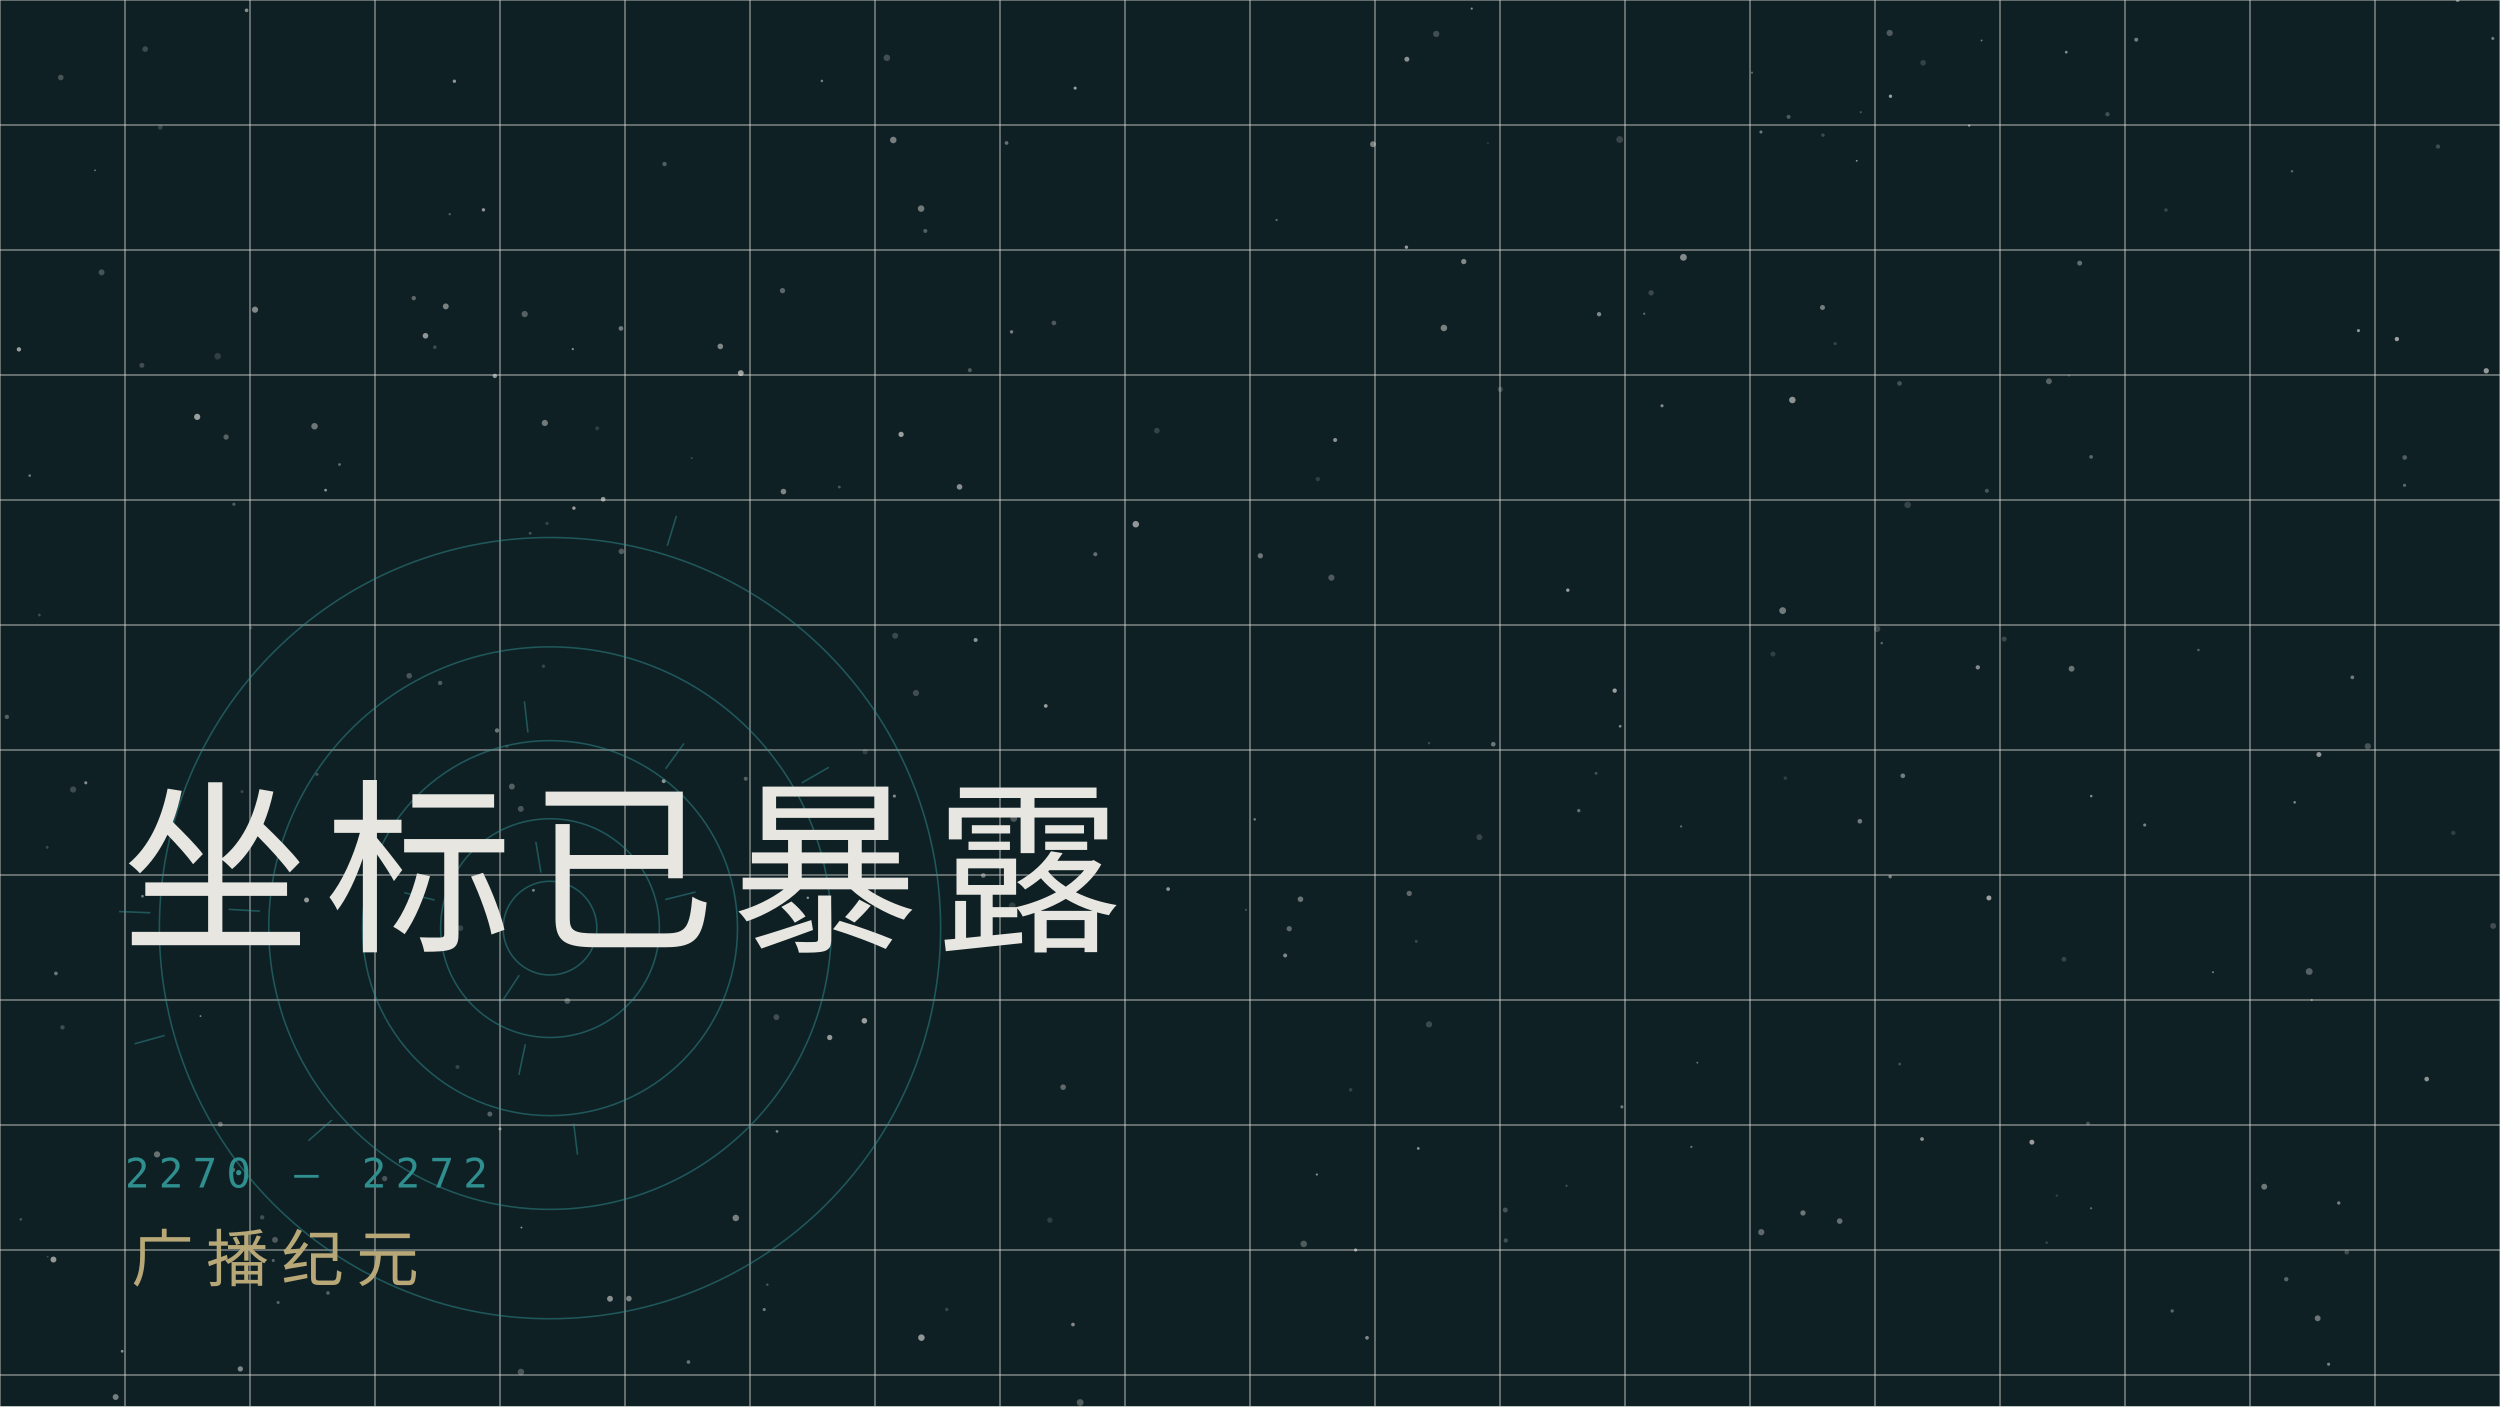
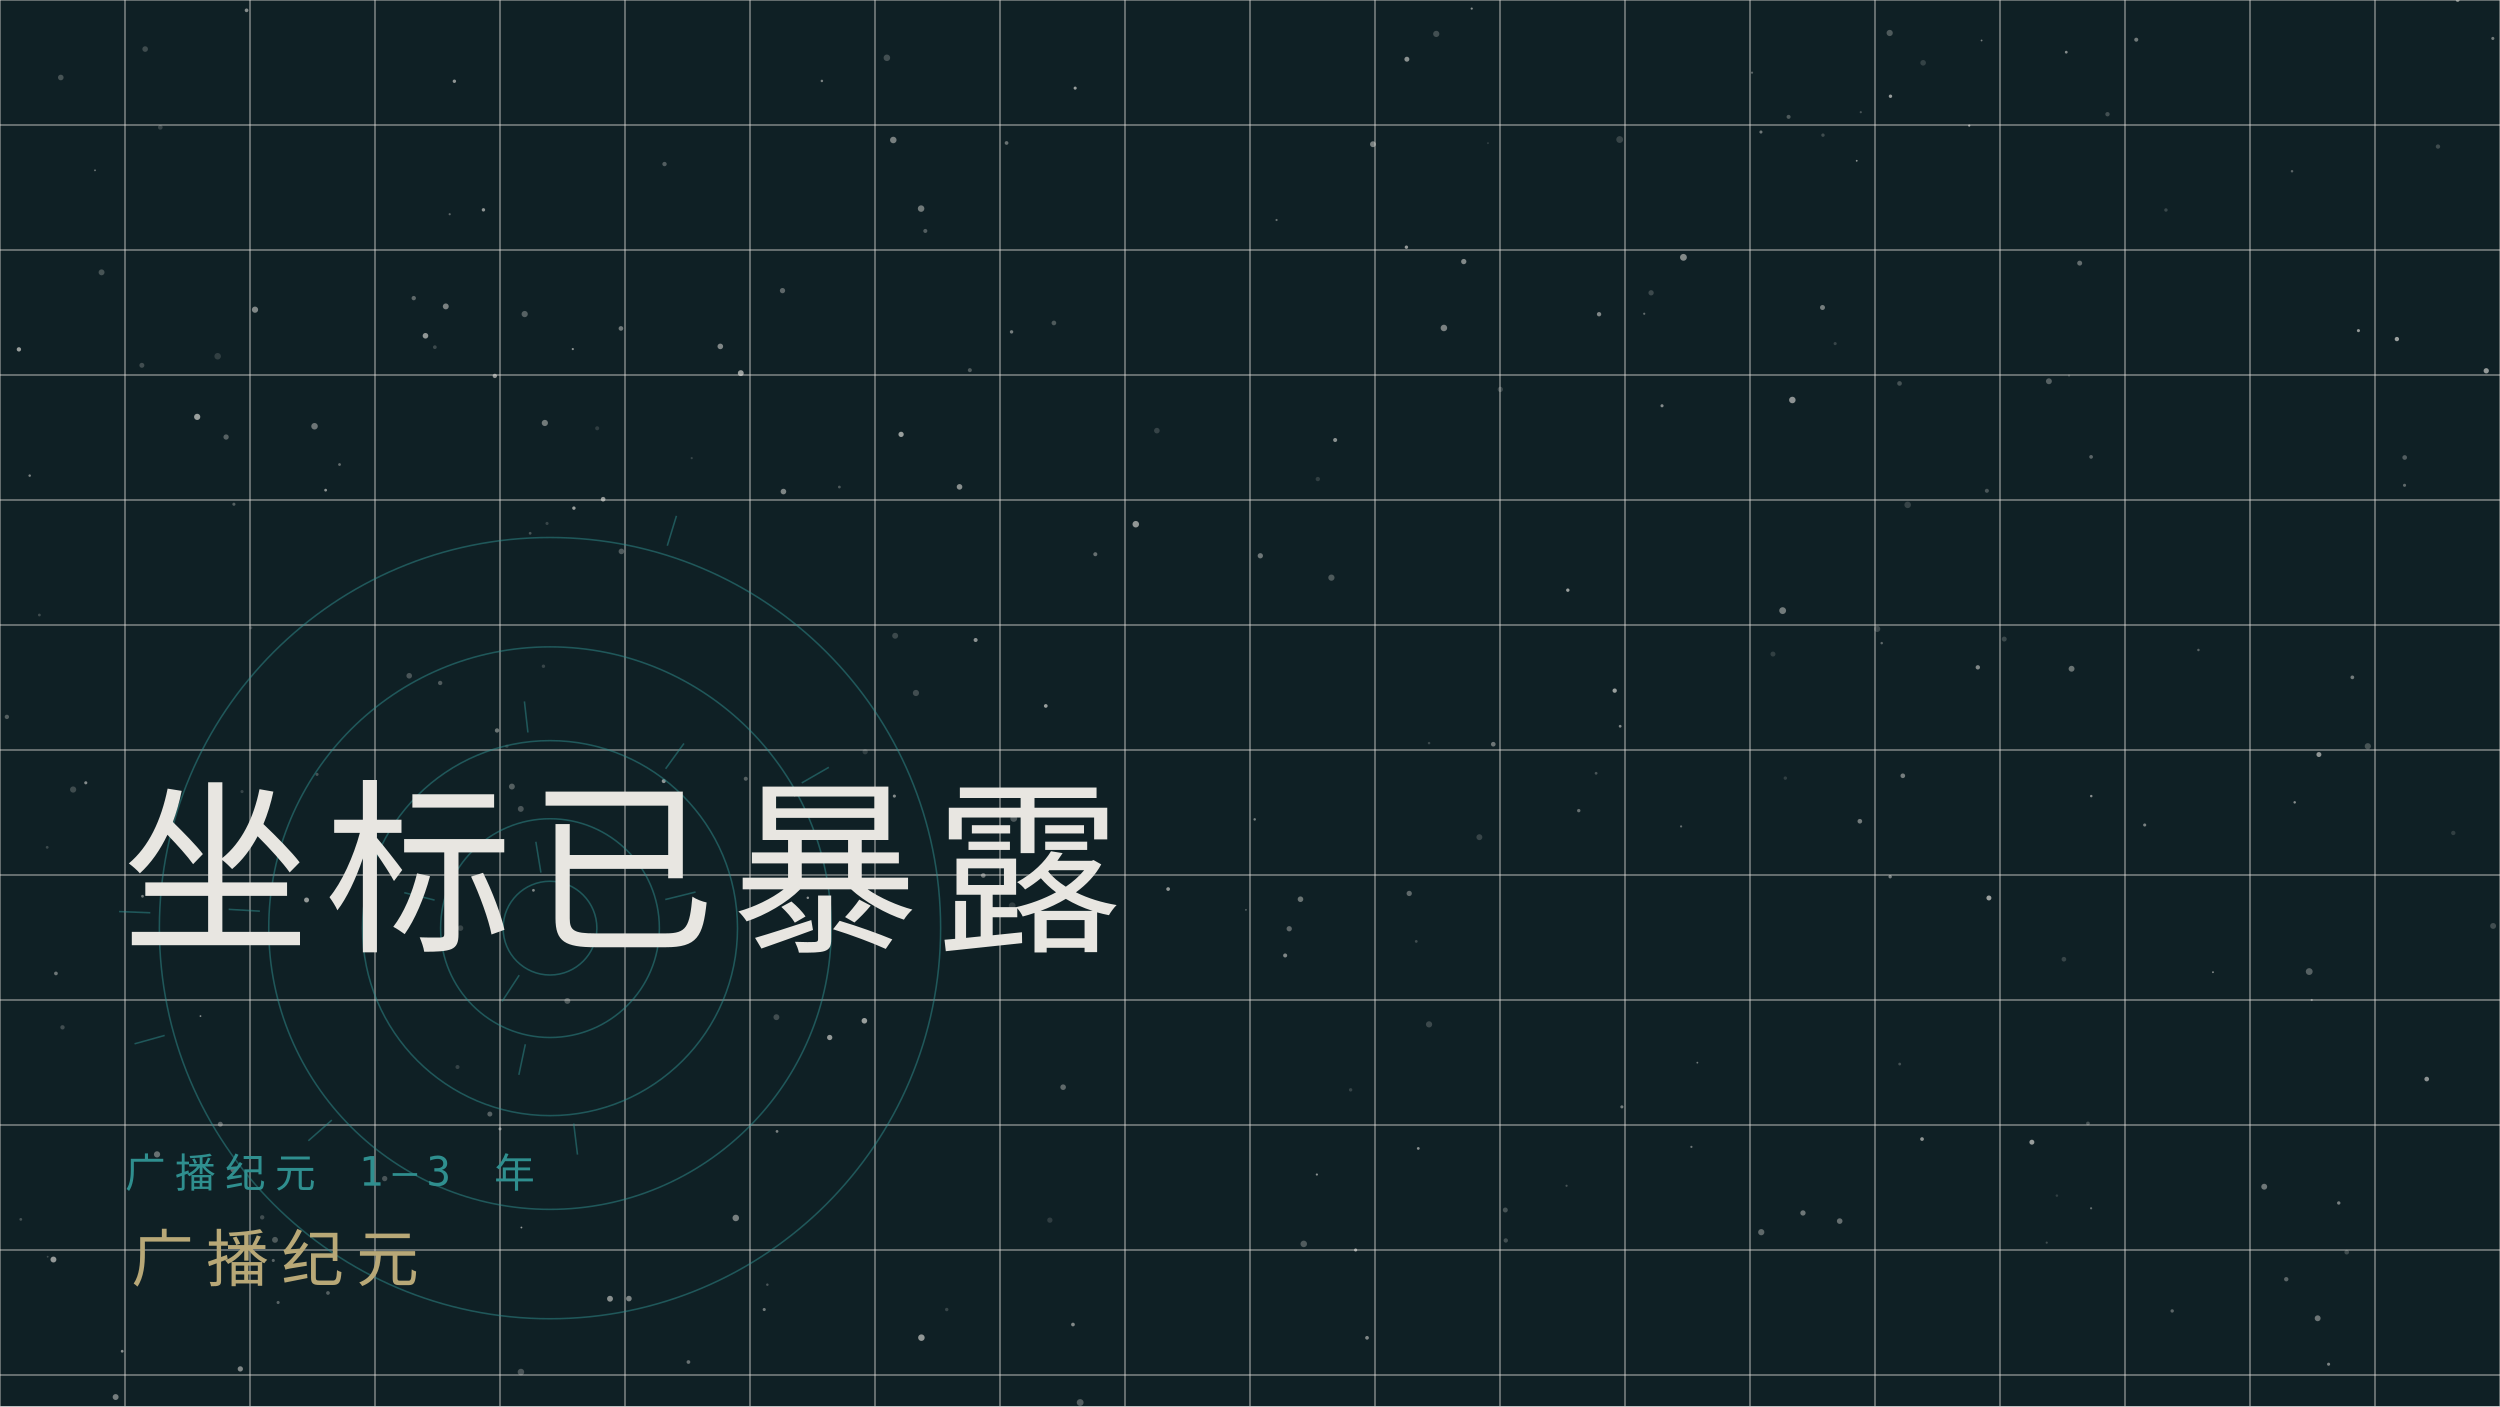
<svg xmlns="http://www.w3.org/2000/svg" width="1600" height="900" viewBox="0 0 1600 900">
  <rect width="1600" height="900" fill="#0a0e14" />
  <rect width="1600" height="900" fill="#2f8f8f" opacity="0.14" />
  <line x1="0" y1="0" x2="0" y2="900" stroke="#e8e6e1" stroke-width="0.5" />
  <line x1="80" y1="0" x2="80" y2="900" stroke="#e8e6e1" stroke-width="0.5" />
  <line x1="160" y1="0" x2="160" y2="900" stroke="#e8e6e1" stroke-width="0.5" />
  <line x1="240" y1="0" x2="240" y2="900" stroke="#e8e6e1" stroke-width="0.5" />
  <line x1="320" y1="0" x2="320" y2="900" stroke="#e8e6e1" stroke-width="0.5" />
  <line x1="400" y1="0" x2="400" y2="900" stroke="#e8e6e1" stroke-width="0.5" />
  <line x1="480" y1="0" x2="480" y2="900" stroke="#e8e6e1" stroke-width="0.5" />
  <line x1="560" y1="0" x2="560" y2="900" stroke="#e8e6e1" stroke-width="0.5" />
  <line x1="640" y1="0" x2="640" y2="900" stroke="#e8e6e1" stroke-width="0.5" />
  <line x1="720" y1="0" x2="720" y2="900" stroke="#e8e6e1" stroke-width="0.5" />
  <line x1="800" y1="0" x2="800" y2="900" stroke="#e8e6e1" stroke-width="0.5" />
  <line x1="880" y1="0" x2="880" y2="900" stroke="#e8e6e1" stroke-width="0.5" />
  <line x1="960" y1="0" x2="960" y2="900" stroke="#e8e6e1" stroke-width="0.5" />
  <line x1="1040" y1="0" x2="1040" y2="900" stroke="#e8e6e1" stroke-width="0.5" />
  <line x1="1120" y1="0" x2="1120" y2="900" stroke="#e8e6e1" stroke-width="0.5" />
  <line x1="1200" y1="0" x2="1200" y2="900" stroke="#e8e6e1" stroke-width="0.5" />
  <line x1="1280" y1="0" x2="1280" y2="900" stroke="#e8e6e1" stroke-width="0.5" />
  <line x1="1360" y1="0" x2="1360" y2="900" stroke="#e8e6e1" stroke-width="0.5" />
  <line x1="1440" y1="0" x2="1440" y2="900" stroke="#e8e6e1" stroke-width="0.5" />
  <line x1="1520" y1="0" x2="1520" y2="900" stroke="#e8e6e1" stroke-width="0.5" />
  <line x1="1600" y1="0" x2="1600" y2="900" stroke="#e8e6e1" stroke-width="0.5" />
  <line x1="0" y1="0" x2="1600" y2="0" stroke="#e8e6e1" stroke-width="0.5" />
  <line x1="0" y1="80" x2="1600" y2="80" stroke="#e8e6e1" stroke-width="0.5" />
  <line x1="0" y1="160" x2="1600" y2="160" stroke="#e8e6e1" stroke-width="0.5" />
  <line x1="0" y1="240" x2="1600" y2="240" stroke="#e8e6e1" stroke-width="0.5" />
  <line x1="0" y1="320" x2="1600" y2="320" stroke="#e8e6e1" stroke-width="0.5" />
  <line x1="0" y1="400" x2="1600" y2="400" stroke="#e8e6e1" stroke-width="0.5" />
  <line x1="0" y1="480" x2="1600" y2="480" stroke="#e8e6e1" stroke-width="0.5" />
  <line x1="0" y1="560" x2="1600" y2="560" stroke="#e8e6e1" stroke-width="0.5" />
  <line x1="0" y1="640" x2="1600" y2="640" stroke="#e8e6e1" stroke-width="0.5" />
  <line x1="0" y1="720" x2="1600" y2="720" stroke="#e8e6e1" stroke-width="0.5" />
  <line x1="0" y1="800" x2="1600" y2="800" stroke="#e8e6e1" stroke-width="0.5" />
  <line x1="0" y1="880" x2="1600" y2="880" stroke="#e8e6e1" stroke-width="0.5" />
  <circle cx="1204.3" cy="411.6" r="0.8" fill="#e8e6e1" opacity="0.36" />
  <circle cx="30.2" cy="542.3" r="0.9" fill="#e8e6e1" opacity="0.21" />
  <circle cx="1509.4" cy="211.6" r="1.0" fill="#e8e6e1" opacity="0.61" />
  <circle cx="1322.4" cy="33.4" r="0.9" fill="#e8e6e1" opacity="0.55" />
  <circle cx="825.1" cy="594.4" r="1.7" fill="#e8e6e1" opacity="0.36" />
  <circle cx="366.6" cy="223.4" r="0.7" fill="#e8e6e1" opacity="0.58" />
  <circle cx="1217.8" cy="496.5" r="1.5" fill="#e8e6e1" opacity="0.47" />
  <circle cx="348.7" cy="270.7" r="2.0" fill="#e8e6e1" opacity="0.45" />
  <circle cx="4.4" cy="458.8" r="1.4" fill="#e8e6e1" opacity="0.32" />
  <circle cx="126.2" cy="266.8" r="2.0" fill="#e8e6e1" opacity="0.64" />
  <circle cx="572.4" cy="509.5" r="1.0" fill="#e8e6e1" opacity="0.54" />
  <circle cx="1416.3" cy="622.2" r="0.6" fill="#e8e6e1" opacity="0.57" />
  <circle cx="320.0" cy="722.5" r="1.0" fill="#e8e6e1" opacity="0.44" />
  <circle cx="318.1" cy="467.5" r="1.4" fill="#e8e6e1" opacity="0.42" />
  <circle cx="952.3" cy="91.6" r="0.6" fill="#e8e6e1" opacity="0.17" />
  <circle cx="688.1" cy="56.4" r="1.0" fill="#e8e6e1" opacity="0.64" />
  <circle cx="500.8" cy="186.0" r="1.7" fill="#e8e6e1" opacity="0.36" />
  <circle cx="38.9" cy="49.6" r="1.8" fill="#e8e6e1" opacity="0.26" />
  <circle cx="13.3" cy="780.4" r="0.9" fill="#e8e6e1" opacity="0.25" />
  <circle cx="196.2" cy="576.0" r="1.6" fill="#e8e6e1" opacity="0.61" />
  <circle cx="1201.4" cy="402.5" r="2.0" fill="#e8e6e1" opacity="0.21" />
  <circle cx="1063.7" cy="259.7" r="1.0" fill="#e8e6e1" opacity="0.55" />
  <circle cx="382.2" cy="274.1" r="1.3" fill="#e8e6e1" opacity="0.15" />
  <circle cx="496.9" cy="651.0" r="1.9" fill="#e8e6e1" opacity="0.23" />
  <circle cx="852.1" cy="369.7" r="2.0" fill="#e8e6e1" opacity="0.29" />
  <circle cx="1336.3" cy="719.0" r="1.2" fill="#e8e6e1" opacity="0.25" />
  <circle cx="425.3" cy="105.0" r="1.4" fill="#e8e6e1" opacity="0.31" />
  <circle cx="90.8" cy="233.8" r="1.6" fill="#e8e6e1" opacity="0.23" />
  <circle cx="313.5" cy="713.0" r="1.6" fill="#e8e6e1" opacity="0.33" />
  <circle cx="647.8" cy="579.7" r="2.2" fill="#e8e6e1" opacity="0.15" />
  <circle cx="906.4" cy="602.5" r="0.9" fill="#e8e6e1" opacity="0.23" />
  <circle cx="261.9" cy="432.5" r="1.8" fill="#e8e6e1" opacity="0.27" />
  <circle cx="440.6" cy="871.7" r="1.2" fill="#e8e6e1" opacity="0.41" />
  <circle cx="40.0" cy="657.5" r="1.4" fill="#e8e6e1" opacity="0.23" />
  <circle cx="163.2" cy="198.2" r="2.0" fill="#e8e6e1" opacity="0.52" />
  <circle cx="1127.0" cy="84.5" r="1.0" fill="#e8e6e1" opacity="0.44" />
  <circle cx="209.9" cy="827.5" r="1.2" fill="#e8e6e1" opacity="0.32" />
  <circle cx="309.4" cy="134.3" r="1.1" fill="#e8e6e1" opacity="0.59" />
  <circle cx="901.9" cy="571.8" r="1.7" fill="#e8e6e1" opacity="0.37" />
  <circle cx="1271.6" cy="314.1" r="1.3" fill="#e8e6e1" opacity="0.27" />
  <circle cx="46.8" cy="505.3" r="2.0" fill="#e8e6e1" opacity="0.22" />
  <circle cx="102.6" cy="81.5" r="1.5" fill="#e8e6e1" opacity="0.19" />
  <circle cx="1311.3" cy="244.0" r="1.9" fill="#e8e6e1" opacity="0.33" />
  <circle cx="477.3" cy="498.4" r="1.3" fill="#e8e6e1" opacity="0.32" />
  <circle cx="489.1" cy="838.1" r="1.0" fill="#e8e6e1" opacity="0.46" />
  <circle cx="1272.9" cy="574.7" r="1.6" fill="#e8e6e1" opacity="0.65" />
  <circle cx="854.5" cy="281.6" r="1.3" fill="#e8e6e1" opacity="0.57" />
  <circle cx="292.8" cy="682.9" r="1.3" fill="#e8e6e1" opacity="0.18" />
  <circle cx="914.6" cy="655.6" r="2.0" fill="#e8e6e1" opacity="0.21" />
  <circle cx="363.1" cy="640.6" r="1.9" fill="#e8e6e1" opacity="0.29" />
  <circle cx="589.7" cy="856.1" r="2.1" fill="#e8e6e1" opacity="0.60" />
  <circle cx="508.6" cy="509.1" r="0.6" fill="#e8e6e1" opacity="0.53" />
  <circle cx="333.4" cy="878.1" r="2.1" fill="#e8e6e1" opacity="0.27" />
  <circle cx="30.5" cy="804.3" r="0.6" fill="#e8e6e1" opacity="0.23" />
  <circle cx="680.4" cy="695.8" r="1.8" fill="#e8e6e1" opacity="0.37" />
  <circle cx="176.0" cy="793.5" r="1.9" fill="#e8e6e1" opacity="0.29" />
  <circle cx="747.6" cy="569.0" r="1.2" fill="#e8e6e1" opacity="0.60" />
  <circle cx="333.7" cy="785.6" r="0.6" fill="#e8e6e1" opacity="0.63" />
  <circle cx="19.0" cy="304.4" r="0.8" fill="#e8e6e1" opacity="0.51" />
  <circle cx="936.8" cy="167.4" r="1.7" fill="#e8e6e1" opacity="0.53" />
  <circle cx="624.4" cy="409.6" r="1.3" fill="#e8e6e1" opacity="0.58" />
  <circle cx="390.4" cy="831.2" r="1.9" fill="#e8e6e1" opacity="0.56" />
  <circle cx="442.7" cy="293.2" r="0.7" fill="#e8e6e1" opacity="0.19" />
  <circle cx="1483.3" cy="843.7" r="1.9" fill="#e8e6e1" opacity="0.43" />
  <circle cx="278.3" cy="222.2" r="1.2" fill="#e8e6e1" opacity="0.21" />
  <circle cx="1316.4" cy="765.2" r="0.8" fill="#e8e6e1" opacity="0.16" />
  <circle cx="1023.4" cy="201.1" r="1.4" fill="#e8e6e1" opacity="0.52" />
  <circle cx="586.2" cy="443.5" r="2.0" fill="#e8e6e1" opacity="0.23" />
  <circle cx="553.2" cy="653.3" r="1.8" fill="#e8e6e1" opacity="0.64" />
  <circle cx="1144.7" cy="74.8" r="1.3" fill="#e8e6e1" opacity="0.29" />
  <circle cx="497.3" cy="724.1" r="0.9" fill="#e8e6e1" opacity="0.49" />
  <circle cx="1386.2" cy="134.4" r="1.1" fill="#e8e6e1" opacity="0.20" />
  <circle cx="201.3" cy="272.8" r="2.1" fill="#e8e6e1" opacity="0.43" />
  <circle cx="149.0" cy="748.7" r="1.5" fill="#e8e6e1" opacity="0.36" />
  <circle cx="614.1" cy="311.6" r="1.8" fill="#e8e6e1" opacity="0.56" />
  <circle cx="1265.8" cy="427.1" r="1.4" fill="#e8e6e1" opacity="0.53" />
  <circle cx="1477.9" cy="621.8" r="2.2" fill="#e8e6e1" opacity="0.33" />
  <circle cx="91.2" cy="573.6" r="0.9" fill="#e8e6e1" opacity="0.45" />
  <circle cx="1188.3" cy="102.9" r="0.6" fill="#e8e6e1" opacity="0.59" />
  <circle cx="128.3" cy="650.3" r="0.6" fill="#e8e6e1" opacity="0.56" />
  <circle cx="647.4" cy="212.4" r="1.1" fill="#e8e6e1" opacity="0.48" />
  <circle cx="1595.4" cy="24.6" r="1.0" fill="#e8e6e1" opacity="0.46" />
  <circle cx="397.4" cy="210.2" r="1.5" fill="#e8e6e1" opacity="0.44" />
  <circle cx="1390.2" cy="839.0" r="1.1" fill="#e8e6e1" opacity="0.35" />
  <circle cx="963.4" cy="774.4" r="1.6" fill="#e8e6e1" opacity="0.25" />
  <circle cx="1177.4" cy="781.5" r="1.8" fill="#e8e6e1" opacity="0.40" />
  <circle cx="1479.5" cy="640.0" r="0.7" fill="#e8e6e1" opacity="0.43" />
  <circle cx="1209.9" cy="61.6" r="1.1" fill="#e8e6e1" opacity="0.63" />
  <circle cx="1052.3" cy="200.8" r="0.7" fill="#e8e6e1" opacity="0.39" />
  <circle cx="1466.9" cy="109.6" r="0.8" fill="#e8e6e1" opacity="0.35" />
  <circle cx="867.6" cy="800.0" r="1.0" fill="#e8e6e1" opacity="0.64" />
  <circle cx="60.8" cy="109.0" r="0.6" fill="#e8e6e1" opacity="0.45" />
  <circle cx="843.4" cy="306.6" r="1.4" fill="#e8e6e1" opacity="0.16" />
  <circle cx="1003.4" cy="377.7" r="1.1" fill="#e8e6e1" opacity="0.65" />
  <circle cx="144.7" cy="279.7" r="1.7" fill="#e8e6e1" opacity="0.33" />
  <circle cx="290.8" cy="544.4" r="1.6" fill="#e8e6e1" opacity="0.32" />
  <circle cx="1325.8" cy="428.0" r="1.9" fill="#e8e6e1" opacity="0.42" />
  <circle cx="691.3" cy="897.6" r="2.2" fill="#e8e6e1" opacity="0.31" />
  <circle cx="686.7" cy="847.7" r="1.2" fill="#e8e6e1" opacity="0.53" />
  <circle cx="1077.4" cy="164.7" r="2.2" fill="#e8e6e1" opacity="0.53" />
  <circle cx="272.3" cy="214.9" r="1.8" fill="#e8e6e1" opacity="0.60" />
  <circle cx="100.5" cy="738.8" r="2.0" fill="#e8e6e1" opacity="0.41" />
  <circle cx="339.3" cy="341.3" r="0.9" fill="#e8e6e1" opacity="0.26" />
  <circle cx="1010.4" cy="518.8" r="1.1" fill="#e8e6e1" opacity="0.40" />
  <circle cx="1338.3" cy="292.4" r="1.2" fill="#e8e6e1" opacity="0.35" />
  <circle cx="1075.9" cy="528.9" r="0.7" fill="#e8e6e1" opacity="0.40" />
  <circle cx="25.2" cy="393.6" r="0.9" fill="#e8e6e1" opacity="0.22" />
  <circle cx="350.1" cy="335.0" r="1.0" fill="#e8e6e1" opacity="0.19" />
  <circle cx="324.4" cy="477.6" r="1.1" fill="#e8e6e1" opacity="0.15" />
  <circle cx="874.9" cy="856.2" r="1.2" fill="#e8e6e1" opacity="0.52" />
  <circle cx="1407.0" cy="416.0" r="0.8" fill="#e8e6e1" opacity="0.34" />
  <circle cx="174.9" cy="806.7" r="1.0" fill="#e8e6e1" opacity="0.34" />
  <circle cx="669.3" cy="451.8" r="1.2" fill="#e8e6e1" opacity="0.64" />
  <circle cx="34.2" cy="806.1" r="1.9" fill="#e8e6e1" opacity="0.61" />
  <circle cx="1538.9" cy="310.6" r="1.0" fill="#e8e6e1" opacity="0.37" />
  <circle cx="671.9" cy="780.9" r="1.7" fill="#e8e6e1" opacity="0.15" />
  <circle cx="1348.8" cy="73.1" r="1.4" fill="#e8e6e1" opacity="0.24" />
  <circle cx="914.6" cy="475.6" r="0.8" fill="#e8e6e1" opacity="0.21" />
  <circle cx="1338.4" cy="509.5" r="0.8" fill="#e8e6e1" opacity="0.56" />
  <circle cx="217.3" cy="297.3" r="0.9" fill="#e8e6e1" opacity="0.39" />
  <circle cx="1484.1" cy="482.9" r="1.6" fill="#e8e6e1" opacity="0.59" />
  <circle cx="517.0" cy="574.6" r="0.8" fill="#e8e6e1" opacity="0.58" />
  <circle cx="264.8" cy="190.8" r="1.4" fill="#e8e6e1" opacity="0.37" />
  <circle cx="1021.5" cy="494.9" r="0.9" fill="#e8e6e1" opacity="0.27" />
  <circle cx="1505.5" cy="433.5" r="1.2" fill="#e8e6e1" opacity="0.46" />
  <circle cx="316.7" cy="240.6" r="1.4" fill="#e8e6e1" opacity="0.58" />
  <circle cx="806.6" cy="355.7" r="1.7" fill="#e8e6e1" opacity="0.44" />
  <circle cx="78.2" cy="864.8" r="0.9" fill="#e8e6e1" opacity="0.56" />
  <circle cx="1591.2" cy="237.3" r="1.7" fill="#e8e6e1" opacity="0.61" />
  <circle cx="1338.3" cy="773.3" r="0.7" fill="#e8e6e1" opacity="0.40" />
  <circle cx="1572.9" cy="0.1" r="1.2" fill="#e8e6e1" opacity="0.49" />
  <circle cx="1036.9" cy="464.8" r="0.9" fill="#e8e6e1" opacity="0.52" />
  <circle cx="924.1" cy="209.9" r="2.1" fill="#e8e6e1" opacity="0.49" />
  <circle cx="92.9" cy="31.4" r="1.8" fill="#e8e6e1" opacity="0.22" />
  <circle cx="644.2" cy="91.5" r="1.2" fill="#e8e6e1" opacity="0.41" />
  <circle cx="1082.5" cy="734.0" r="0.7" fill="#e8e6e1" opacity="0.44" />
  <circle cx="153.8" cy="876.1" r="1.7" fill="#e8e6e1" opacity="0.52" />
  <circle cx="900.4" cy="37.9" r="1.6" fill="#e8e6e1" opacity="0.57" />
  <circle cx="424.8" cy="499.9" r="1.3" fill="#e8e6e1" opacity="0.59" />
  <circle cx="1324.2" cy="240.4" r="0.7" fill="#e8e6e1" opacity="0.19" />
  <circle cx="160.5" cy="401.8" r="1.0" fill="#e8e6e1" opacity="0.18" />
  <circle cx="1300.4" cy="731.0" r="1.6" fill="#e8e6e1" opacity="0.63" />
  <circle cx="154.9" cy="506.6" r="1.0" fill="#e8e6e1" opacity="0.18" />
  <circle cx="1142.6" cy="498.0" r="1.1" fill="#e8e6e1" opacity="0.16" />
  <circle cx="167.8" cy="779.1" r="1.4" fill="#e8e6e1" opacity="0.23" />
  <circle cx="491.1" cy="822.2" r="0.8" fill="#e8e6e1" opacity="0.28" />
  <circle cx="327.6" cy="503.4" r="1.9" fill="#e8e6e1" opacity="0.32" />
  <circle cx="878.7" cy="92.3" r="1.9" fill="#e8e6e1" opacity="0.48" />
  <circle cx="490.5" cy="509.4" r="2.2" fill="#e8e6e1" opacity="0.30" />
  <circle cx="817.0" cy="140.8" r="0.7" fill="#e8e6e1" opacity="0.41" />
  <circle cx="900.1" cy="158.2" r="1.1" fill="#e8e6e1" opacity="0.61" />
  <circle cx="822.5" cy="611.5" r="1.3" fill="#e8e6e1" opacity="0.52" />
  <circle cx="157.8" cy="6.6" r="1.2" fill="#e8e6e1" opacity="0.54" />
  <circle cx="553.7" cy="481.1" r="1.7" fill="#e8e6e1" opacity="0.16" />
  <circle cx="1033.4" cy="442.0" r="1.4" fill="#e8e6e1" opacity="0.64" />
  <circle cx="74.0" cy="894.1" r="1.9" fill="#e8e6e1" opacity="0.47" />
  <circle cx="864.4" cy="697.5" r="1.1" fill="#e8e6e1" opacity="0.18" />
  <circle cx="629.3" cy="560.3" r="1.5" fill="#e8e6e1" opacity="0.43" />
  <circle cx="341.4" cy="569.8" r="0.9" fill="#e8e6e1" opacity="0.53" />
  <circle cx="576.7" cy="278.0" r="1.7" fill="#e8e6e1" opacity="0.64" />
  <circle cx="1309.9" cy="795.3" r="0.7" fill="#e8e6e1" opacity="0.23" />
  <circle cx="1036.6" cy="89.3" r="2.2" fill="#e8e6e1" opacity="0.19" />
  <circle cx="842.8" cy="751.7" r="0.7" fill="#e8e6e1" opacity="0.58" />
  <circle cx="1468.6" cy="513.5" r="0.8" fill="#e8e6e1" opacity="0.56" />
  <circle cx="726.9" cy="335.5" r="2.1" fill="#e8e6e1" opacity="0.60" />
  <circle cx="571.7" cy="89.6" r="2.1" fill="#e8e6e1" opacity="0.48" />
  <circle cx="474.1" cy="238.8" r="1.9" fill="#e8e6e1" opacity="0.64" />
  <circle cx="955.7" cy="476.3" r="1.5" fill="#e8e6e1" opacity="0.43" />
  <circle cx="294.7" cy="594.0" r="1.8" fill="#e8e6e1" opacity="0.19" />
  <circle cx="1320.9" cy="613.9" r="1.5" fill="#e8e6e1" opacity="0.19" />
  <circle cx="572.9" cy="406.9" r="1.9" fill="#e8e6e1" opacity="0.21" />
  <circle cx="592.2" cy="147.8" r="1.3" fill="#e8e6e1" opacity="0.31" />
  <circle cx="1331.0" cy="168.4" r="1.6" fill="#e8e6e1" opacity="0.39" />
  <circle cx="1166.4" cy="196.8" r="1.6" fill="#e8e6e1" opacity="0.47" />
  <circle cx="1282.7" cy="409.0" r="1.6" fill="#e8e6e1" opacity="0.20" />
  <circle cx="832.3" cy="575.5" r="1.8" fill="#e8e6e1" opacity="0.42" />
  <circle cx="178.0" cy="833.6" r="1.0" fill="#e8e6e1" opacity="0.34" />
  <circle cx="136.4" cy="541.2" r="1.3" fill="#e8e6e1" opacity="0.28" />
  <circle cx="1372.6" cy="528.0" r="1.0" fill="#e8e6e1" opacity="0.49" />
  <circle cx="605.9" cy="838.1" r="1.1" fill="#e8e6e1" opacity="0.19" />
  <circle cx="1190.3" cy="525.6" r="1.5" fill="#e8e6e1" opacity="0.46" />
  <circle cx="333.3" cy="517.7" r="1.9" fill="#e8e6e1" opacity="0.27" />
  <circle cx="402.5" cy="831.1" r="1.8" fill="#e8e6e1" opacity="0.50" />
  <circle cx="1220.9" cy="323.1" r="2.1" fill="#e8e6e1" opacity="0.18" />
  <circle cx="285.3" cy="196.1" r="1.9" fill="#e8e6e1" opacity="0.49" />
  <circle cx="531.0" cy="664.0" r="1.7" fill="#e8e6e1" opacity="0.61" />
  <circle cx="1153.9" cy="776.3" r="1.7" fill="#e8e6e1" opacity="0.44" />
  <circle cx="1166.7" cy="86.5" r="1.1" fill="#e8e6e1" opacity="0.22" />
  <circle cx="1496.8" cy="769.9" r="1.1" fill="#e8e6e1" opacity="0.48" />
  <circle cx="803.0" cy="524.4" r="0.8" fill="#e8e6e1" opacity="0.47" />
  <circle cx="1127.2" cy="788.6" r="2.0" fill="#e8e6e1" opacity="0.37" />
  <circle cx="12.1" cy="223.6" r="1.4" fill="#e8e6e1" opacity="0.64" />
  <circle cx="149.7" cy="322.7" r="1.0" fill="#e8e6e1" opacity="0.32" />
  <circle cx="347.8" cy="426.4" r="1.1" fill="#e8e6e1" opacity="0.19" />
  <circle cx="54.9" cy="501.0" r="1.0" fill="#e8e6e1" opacity="0.55" />
  <circle cx="960.2" cy="249.2" r="1.7" fill="#e8e6e1" opacity="0.20" />
  <circle cx="1086.3" cy="680.1" r="0.6" fill="#e8e6e1" opacity="0.46" />
  <circle cx="386.0" cy="319.5" r="1.5" fill="#e8e6e1" opacity="0.60" />
  <circle cx="461.0" cy="221.7" r="1.8" fill="#e8e6e1" opacity="0.52" />
  <circle cx="1215.8" cy="681.0" r="0.9" fill="#e8e6e1" opacity="0.25" />
  <circle cx="1490.3" cy="873.1" r="1.0" fill="#e8e6e1" opacity="0.50" />
  <circle cx="1230.8" cy="40.2" r="1.8" fill="#e8e6e1" opacity="0.17" />
  <circle cx="1230.1" cy="729.0" r="1.2" fill="#e8e6e1" opacity="0.59" />
  <circle cx="141.0" cy="719.5" r="1.6" fill="#e8e6e1" opacity="0.34" />
  <circle cx="470.9" cy="779.5" r="2.1" fill="#e8e6e1" opacity="0.48" />
  <circle cx="1268.2" cy="25.9" r="0.6" fill="#e8e6e1" opacity="0.49" />
  <circle cx="1209.4" cy="21.1" r="2.0" fill="#e8e6e1" opacity="0.29" />
  <circle cx="1140.9" cy="390.8" r="2.2" fill="#e8e6e1" opacity="0.46" />
  <circle cx="1209.7" cy="561.1" r="1.1" fill="#e8e6e1" opacity="0.47" />
  <circle cx="1121.3" cy="46.5" r="0.7" fill="#e8e6e1" opacity="0.34" />
  <circle cx="1553.1" cy="690.6" r="1.5" fill="#e8e6e1" opacity="0.58" />
  <circle cx="290.8" cy="52.0" r="1.1" fill="#e8e6e1" opacity="0.59" />
  <circle cx="1260.3" cy="80.4" r="0.7" fill="#e8e6e1" opacity="0.64" />
  <circle cx="701.0" cy="354.7" r="1.3" fill="#e8e6e1" opacity="0.40" />
  <circle cx="797.4" cy="582.3" r="0.6" fill="#e8e6e1" opacity="0.32" />
  <circle cx="567.6" cy="37.0" r="2.1" fill="#e8e6e1" opacity="0.24" />
  <circle cx="1515.4" cy="477.6" r="2.0" fill="#e8e6e1" opacity="0.26" />
  <circle cx="834.4" cy="796.1" r="2.1" fill="#e8e6e1" opacity="0.30" />
  <circle cx="526.0" cy="51.8" r="0.8" fill="#e8e6e1" opacity="0.50" />
  <circle cx="1134.7" cy="418.6" r="1.6" fill="#e8e6e1" opacity="0.16" />
  <circle cx="139.3" cy="228.0" r="2.1" fill="#e8e6e1" opacity="0.16" />
  <circle cx="589.5" cy="133.5" r="2.1" fill="#e8e6e1" opacity="0.45" />
  <circle cx="281.7" cy="437.1" r="1.4" fill="#e8e6e1" opacity="0.30" />
  <circle cx="648.8" cy="523.8" r="2.2" fill="#e8e6e1" opacity="0.28" />
  <circle cx="287.8" cy="137.1" r="0.7" fill="#e8e6e1" opacity="0.36" />
  <circle cx="1534.0" cy="217.0" r="1.4" fill="#e8e6e1" opacity="0.65" />
  <circle cx="1147.1" cy="256.0" r="2.1" fill="#e8e6e1" opacity="0.58" />
  <circle cx="1367.2" cy="25.4" r="1.3" fill="#e8e6e1" opacity="0.45" />
  <circle cx="963.7" cy="793.9" r="1.4" fill="#e8e6e1" opacity="0.24" />
  <circle cx="620.7" cy="236.9" r="1.3" fill="#e8e6e1" opacity="0.29" />
  <circle cx="1501.9" cy="801.4" r="1.5" fill="#e8e6e1" opacity="0.22" />
  <circle cx="1038.0" cy="708.4" r="1.0" fill="#e8e6e1" opacity="0.46" />
  <circle cx="1595.6" cy="592.6" r="1.9" fill="#e8e6e1" opacity="0.23" />
  <circle cx="1056.7" cy="187.4" r="1.7" fill="#e8e6e1" opacity="0.21" />
  <circle cx="1463.2" cy="818.7" r="1.4" fill="#e8e6e1" opacity="0.35" />
  <circle cx="246.2" cy="754.3" r="1.7" fill="#e8e6e1" opacity="0.27" />
  <circle cx="65.0" cy="174.3" r="1.9" fill="#e8e6e1" opacity="0.26" />
  <circle cx="1174.5" cy="219.9" r="1.0" fill="#e8e6e1" opacity="0.19" />
  <circle cx="1215.7" cy="245.4" r="1.5" fill="#e8e6e1" opacity="0.25" />
  <circle cx="740.4" cy="275.6" r="1.8" fill="#e8e6e1" opacity="0.18" />
  <circle cx="674.5" cy="206.7" r="1.5" fill="#e8e6e1" opacity="0.29" />
  <circle cx="907.7" cy="735.0" r="0.9" fill="#e8e6e1" opacity="0.57" />
  <circle cx="208.4" cy="313.7" r="0.9" fill="#e8e6e1" opacity="0.59" />
  <circle cx="946.8" cy="535.8" r="1.9" fill="#e8e6e1" opacity="0.19" />
  <circle cx="1570.1" cy="533.1" r="1.4" fill="#e8e6e1" opacity="0.16" />
  <circle cx="35.8" cy="623.0" r="1.2" fill="#e8e6e1" opacity="0.44" />
  <circle cx="1002.6" cy="758.9" r="0.7" fill="#e8e6e1" opacity="0.26" />
  <circle cx="202.9" cy="495.6" r="1.0" fill="#e8e6e1" opacity="0.25" />
  <circle cx="537.2" cy="311.7" r="0.9" fill="#e8e6e1" opacity="0.29" />
  <circle cx="1539.0" cy="292.8" r="1.5" fill="#e8e6e1" opacity="0.31" />
  <circle cx="501.4" cy="314.6" r="1.8" fill="#e8e6e1" opacity="0.51" />
  <circle cx="397.7" cy="352.9" r="1.8" fill="#e8e6e1" opacity="0.30" />
  <circle cx="919.2" cy="21.7" r="2.0" fill="#e8e6e1" opacity="0.24" />
  <circle cx="335.8" cy="201.0" r="2.0" fill="#e8e6e1" opacity="0.33" />
  <circle cx="244.0" cy="545.3" r="0.7" fill="#e8e6e1" opacity="0.29" />
  <circle cx="1449.1" cy="759.5" r="1.9" fill="#e8e6e1" opacity="0.44" />
  <circle cx="1560.3" cy="93.8" r="1.4" fill="#e8e6e1" opacity="0.22" />
  <circle cx="367.3" cy="325.2" r="1.1" fill="#e8e6e1" opacity="0.64" />
  <circle cx="1190.9" cy="71.8" r="0.7" fill="#e8e6e1" opacity="0.27" />
  <circle cx="941.9" cy="5.5" r="0.7" fill="#e8e6e1" opacity="0.57" />
  <g opacity="0.5" stroke="#2f8f8f" fill="none">
    <circle cx="352" cy="594" r="30" />
    <line x1="332.295" y1="624.128" x2="321.348" y2="640.866" />
    <line x1="346.18" y1="558.474" x2="342.946" y2="538.737" />
    <line x1="387.418" y1="600.445" x2="407.095" y2="604.026" />
    <circle cx="352" cy="594" r="70" />
    <line x1="278.15" y1="576.052" x2="258.715" y2="571.329" />
    <line x1="336.216" y1="668.343" x2="332.063" y2="687.907" />
    <line x1="425.764" y1="575.7" x2="445.175" y2="570.884" />
    <circle cx="352" cy="594" r="120" />
    <line x1="367.183" y1="719.082" x2="369.593" y2="738.936" />
    <line x1="425.989" y1="492.011" x2="437.733" y2="475.823" />
    <line x1="337.869" y1="468.795" x2="335.626" y2="448.921" />
    <circle cx="352" cy="594" r="180" />
    <line x1="513.119" y1="501.067" x2="530.444" y2="491.074" />
    <line x1="166.317" y1="583.142" x2="146.351" y2="581.975" />
    <line x1="212.36" y1="716.868" x2="197.345" y2="730.08" />
    <circle cx="352" cy="594" r="250" />
    <line x1="96.189" y1="584.17" x2="76.204" y2="583.402" />
    <line x1="105.384" y1="662.676" x2="86.117" y2="668.041" />
    <line x1="427.069" y1="349.254" x2="432.933" y2="330.133" />
  </g>
-   <text x="80" y="760" font-family="'SFMono-Regular','Menlo',monospace" font-size="26" fill="#2f8f8f" letter-spacing="6">2270 – 2272</text>
+   <text x="80" y="760" font-family="'SFMono-Regular','Menlo',monospace" font-size="26" fill="#2f8f8f" letter-spacing="6">广播纪元 1–3 年</text>
  <text x="78" y="600" font-family="'Noto Serif SC','Songti SC',serif" font-size="120" fill="#e8e6e1" letter-spacing="10">坐标已暴露</text>
  <text x="84" y="820" font-family="'Noto Serif SC','Songti SC',serif" font-size="40" fill="#b8a877" letter-spacing="8">广播纪元</text>
</svg>
